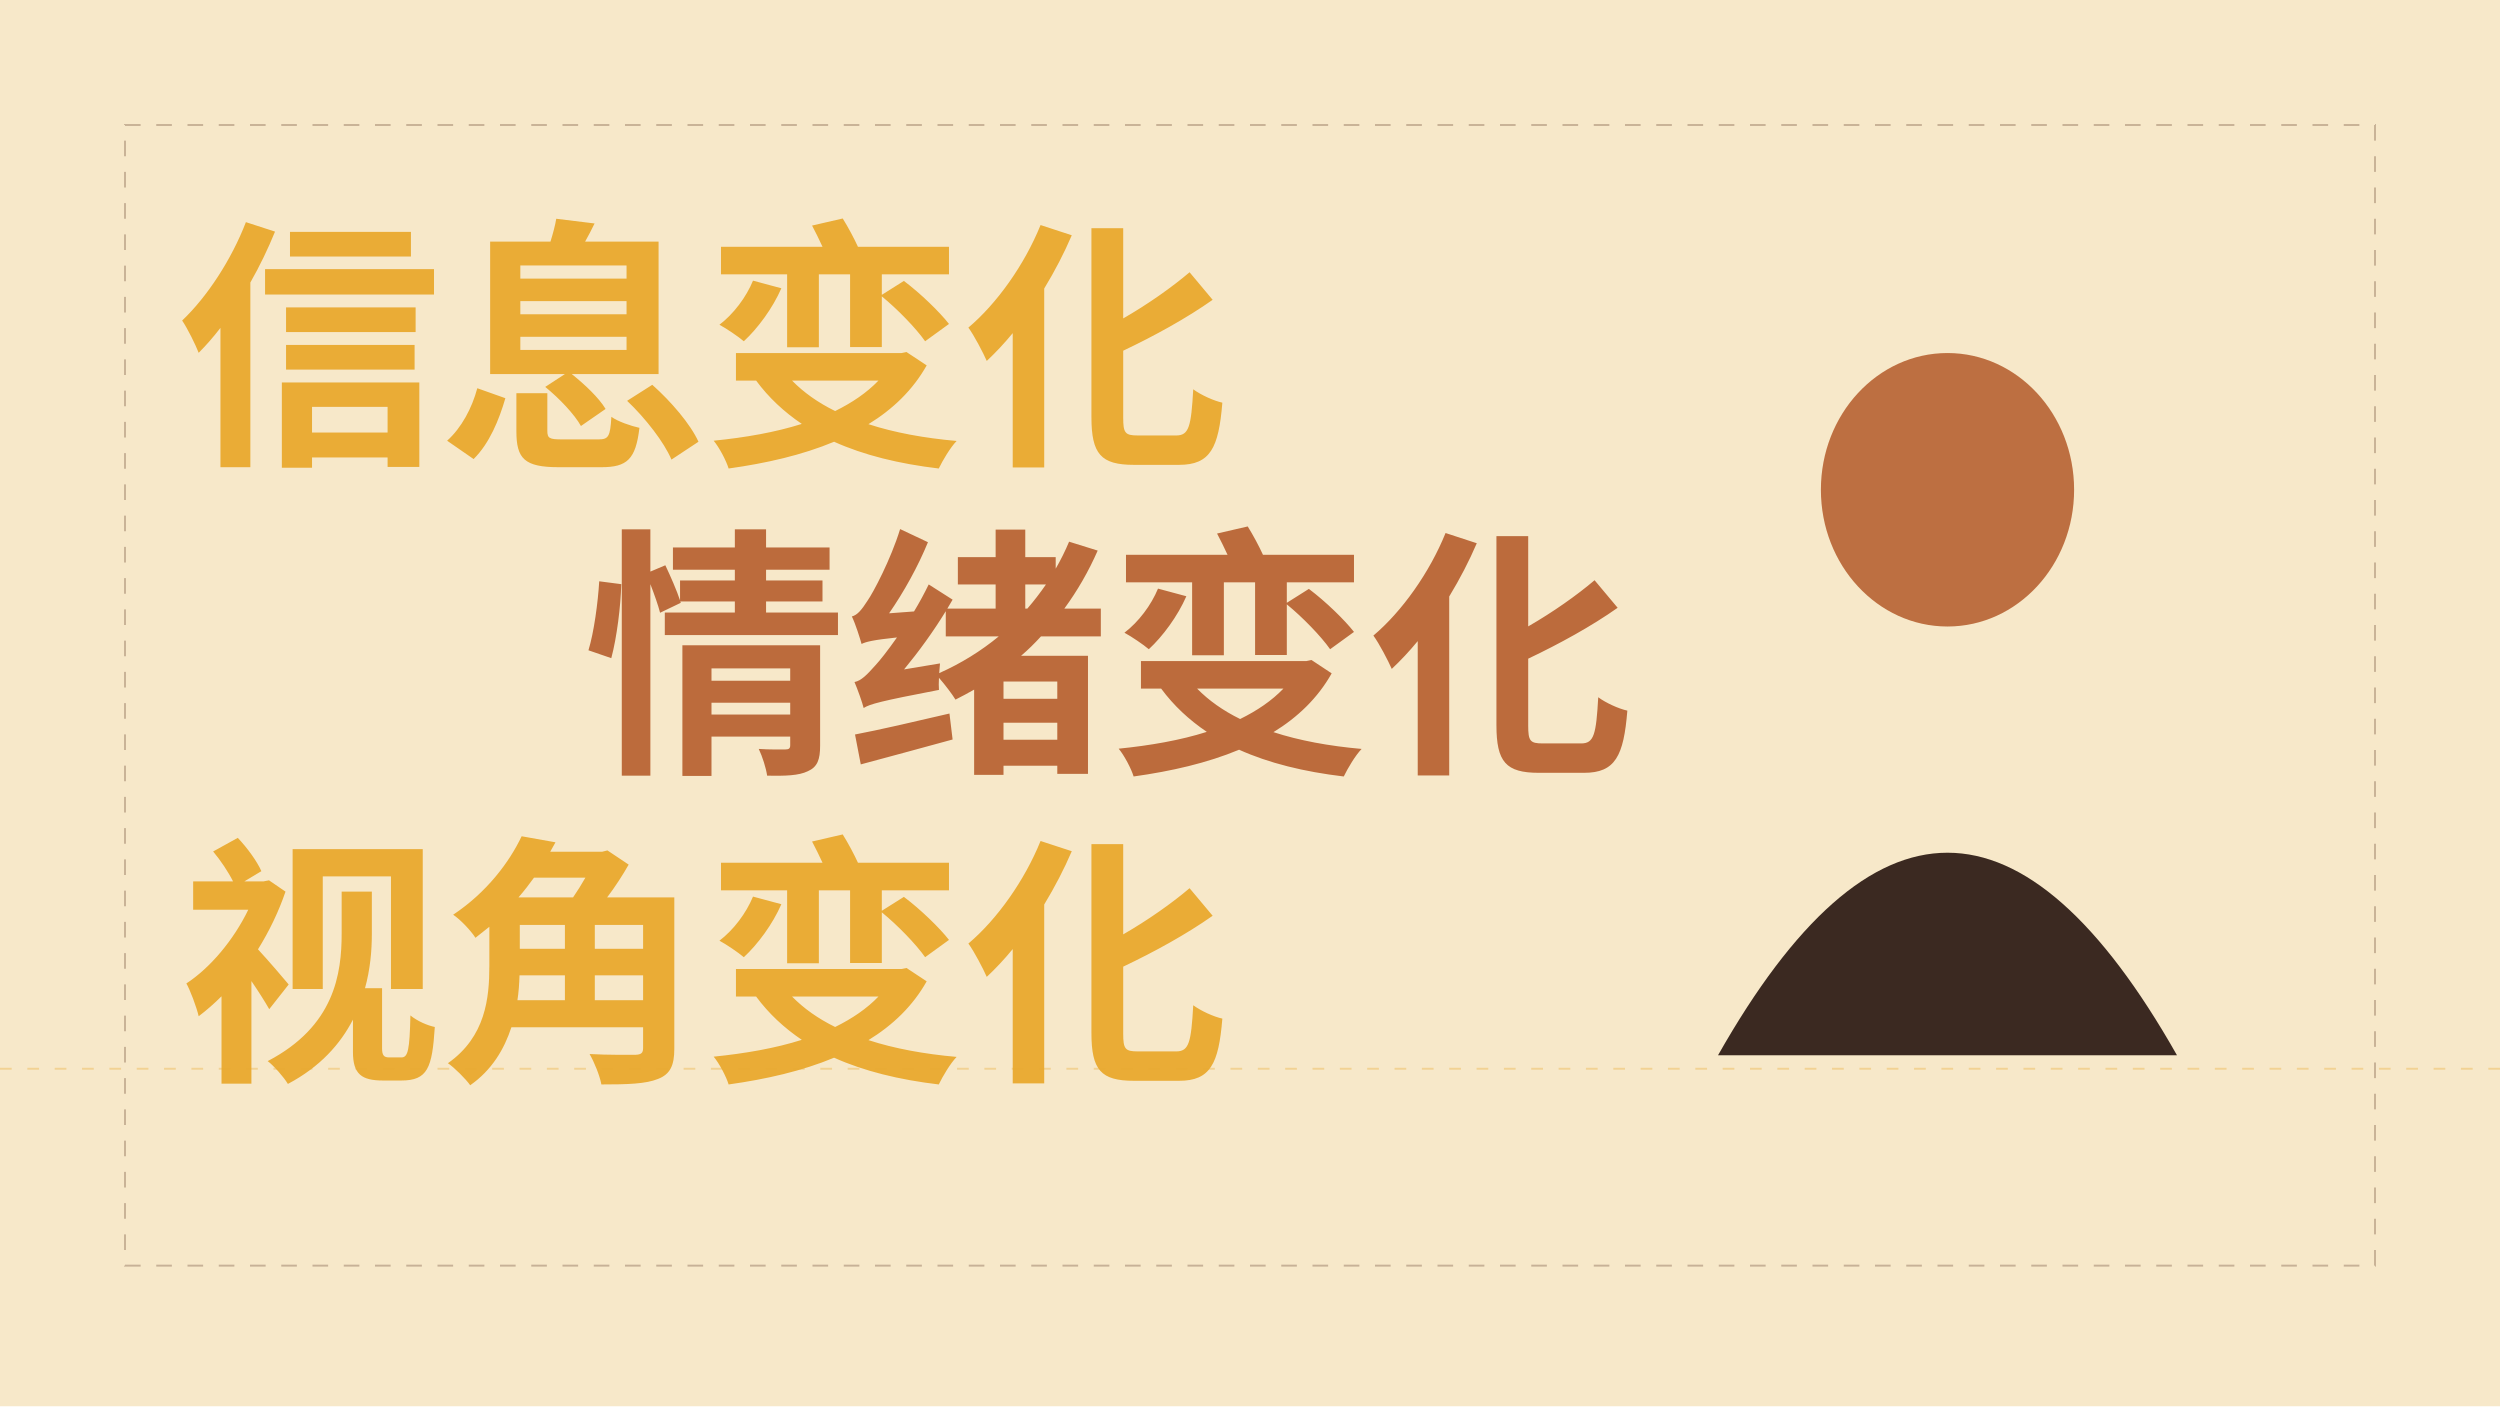
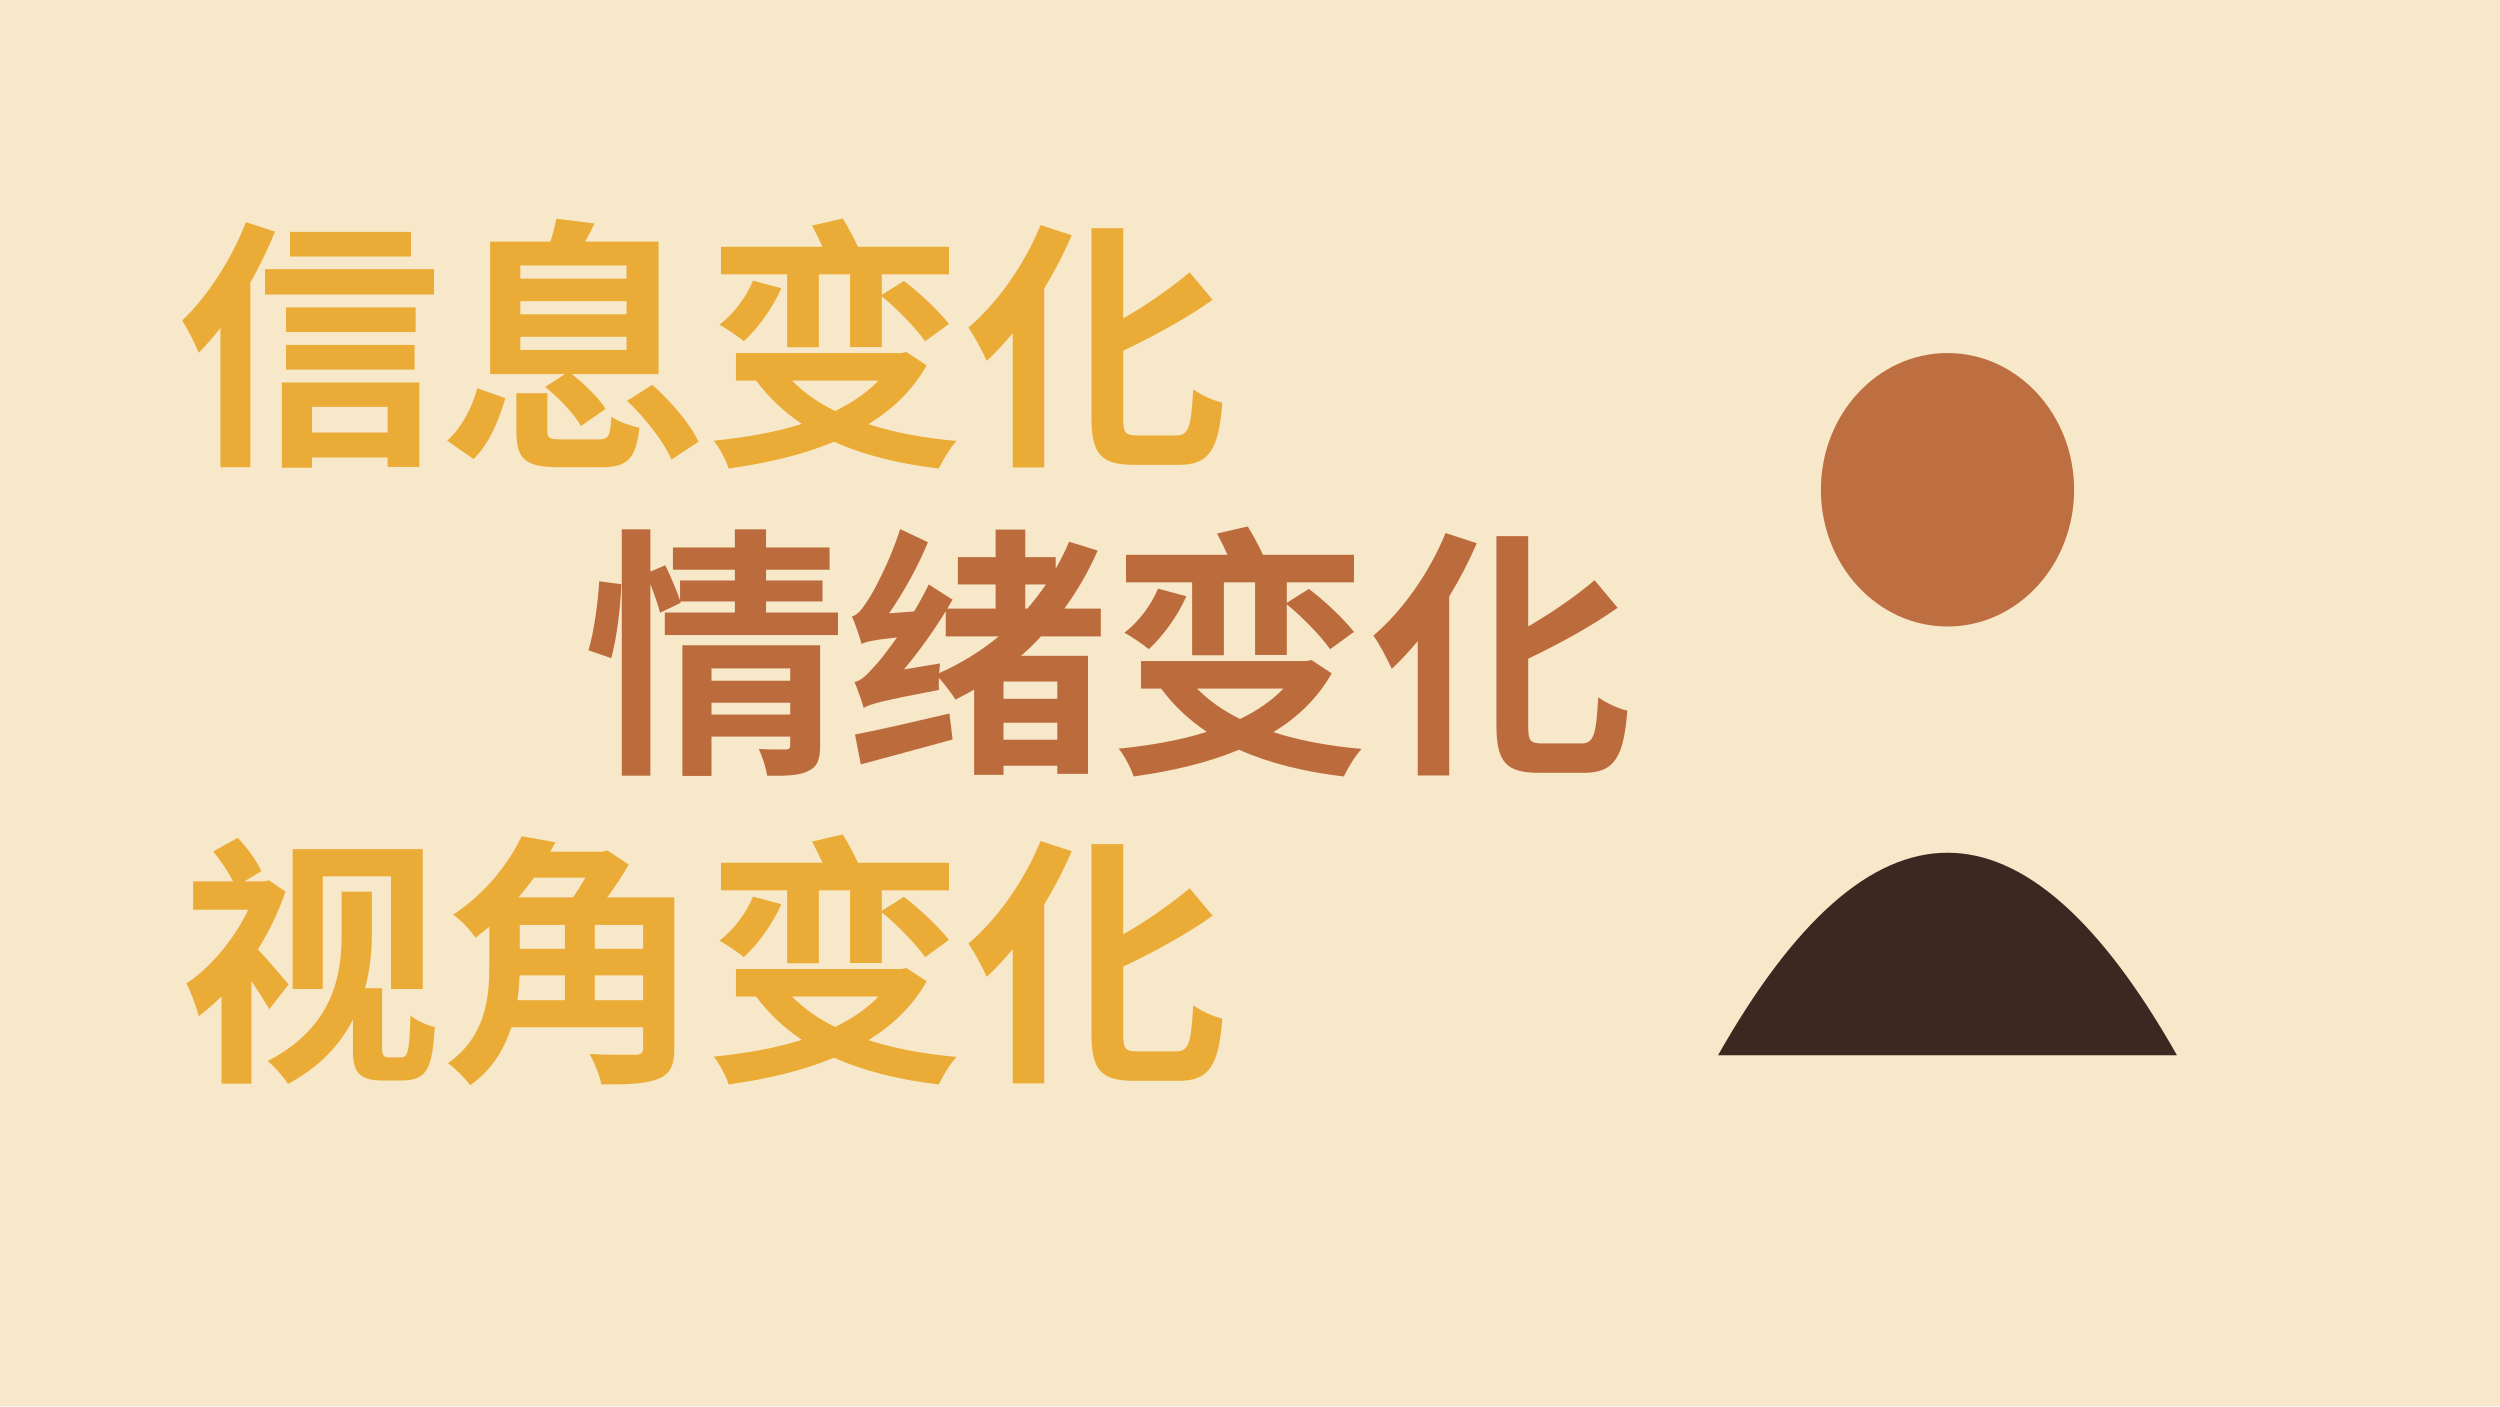
<svg xmlns="http://www.w3.org/2000/svg" width="1280" height="720" viewBox="0 0 1280 720" data-scene-id="text_behind_subject_scene">
  <rect x="0" y="0" width="1280" height="720" rx="0" fill="#F7E8C9" stroke="none" stroke-width="0" />
-   <g data-role="guides" opacity="0.35">
-     <rect x="64" y="64" width="1152" height="584" fill="none" stroke="#6E4B38" stroke-dasharray="8 8" />
-     <line x1="0" y1="547.2" x2="1280" y2="547.2" stroke="#E9A92F" stroke-dasharray="6 8" />
-   </g>
  <g data-component-id="text_behind_subject" data-renderer="mask_composite" data-state="peak">
    <text x="91.648" y="227.52" text-anchor="start" font-family="PingFang SC" font-size="134.32" font-weight="800" letter-spacing="0em" fill="#E9A92F" opacity="0.95">信息变化</text>
    <text x="299.008" y="385.2" text-anchor="start" font-family="PingFang SC" font-size="134.32" font-weight="800" letter-spacing="0em" fill="#B96535" opacity="0.95">情绪变化</text>
    <text x="91.648" y="542.88" text-anchor="start" font-family="PingFang SC" font-size="134.32" font-weight="800" letter-spacing="0em" fill="#E9A92F" opacity="0.95">视角变化</text>
  </g>
  <g data-role="subject-placeholder" opacity="0.92">
    <ellipse cx="997.12" cy="250.763" rx="64.824" ry="70.01" fill="#B96535" />
    <path d="M 879.616 540.31 Q 997.12 332.874 1114.624 540.31 Z" fill="#2B1912" />
  </g>
</svg>
